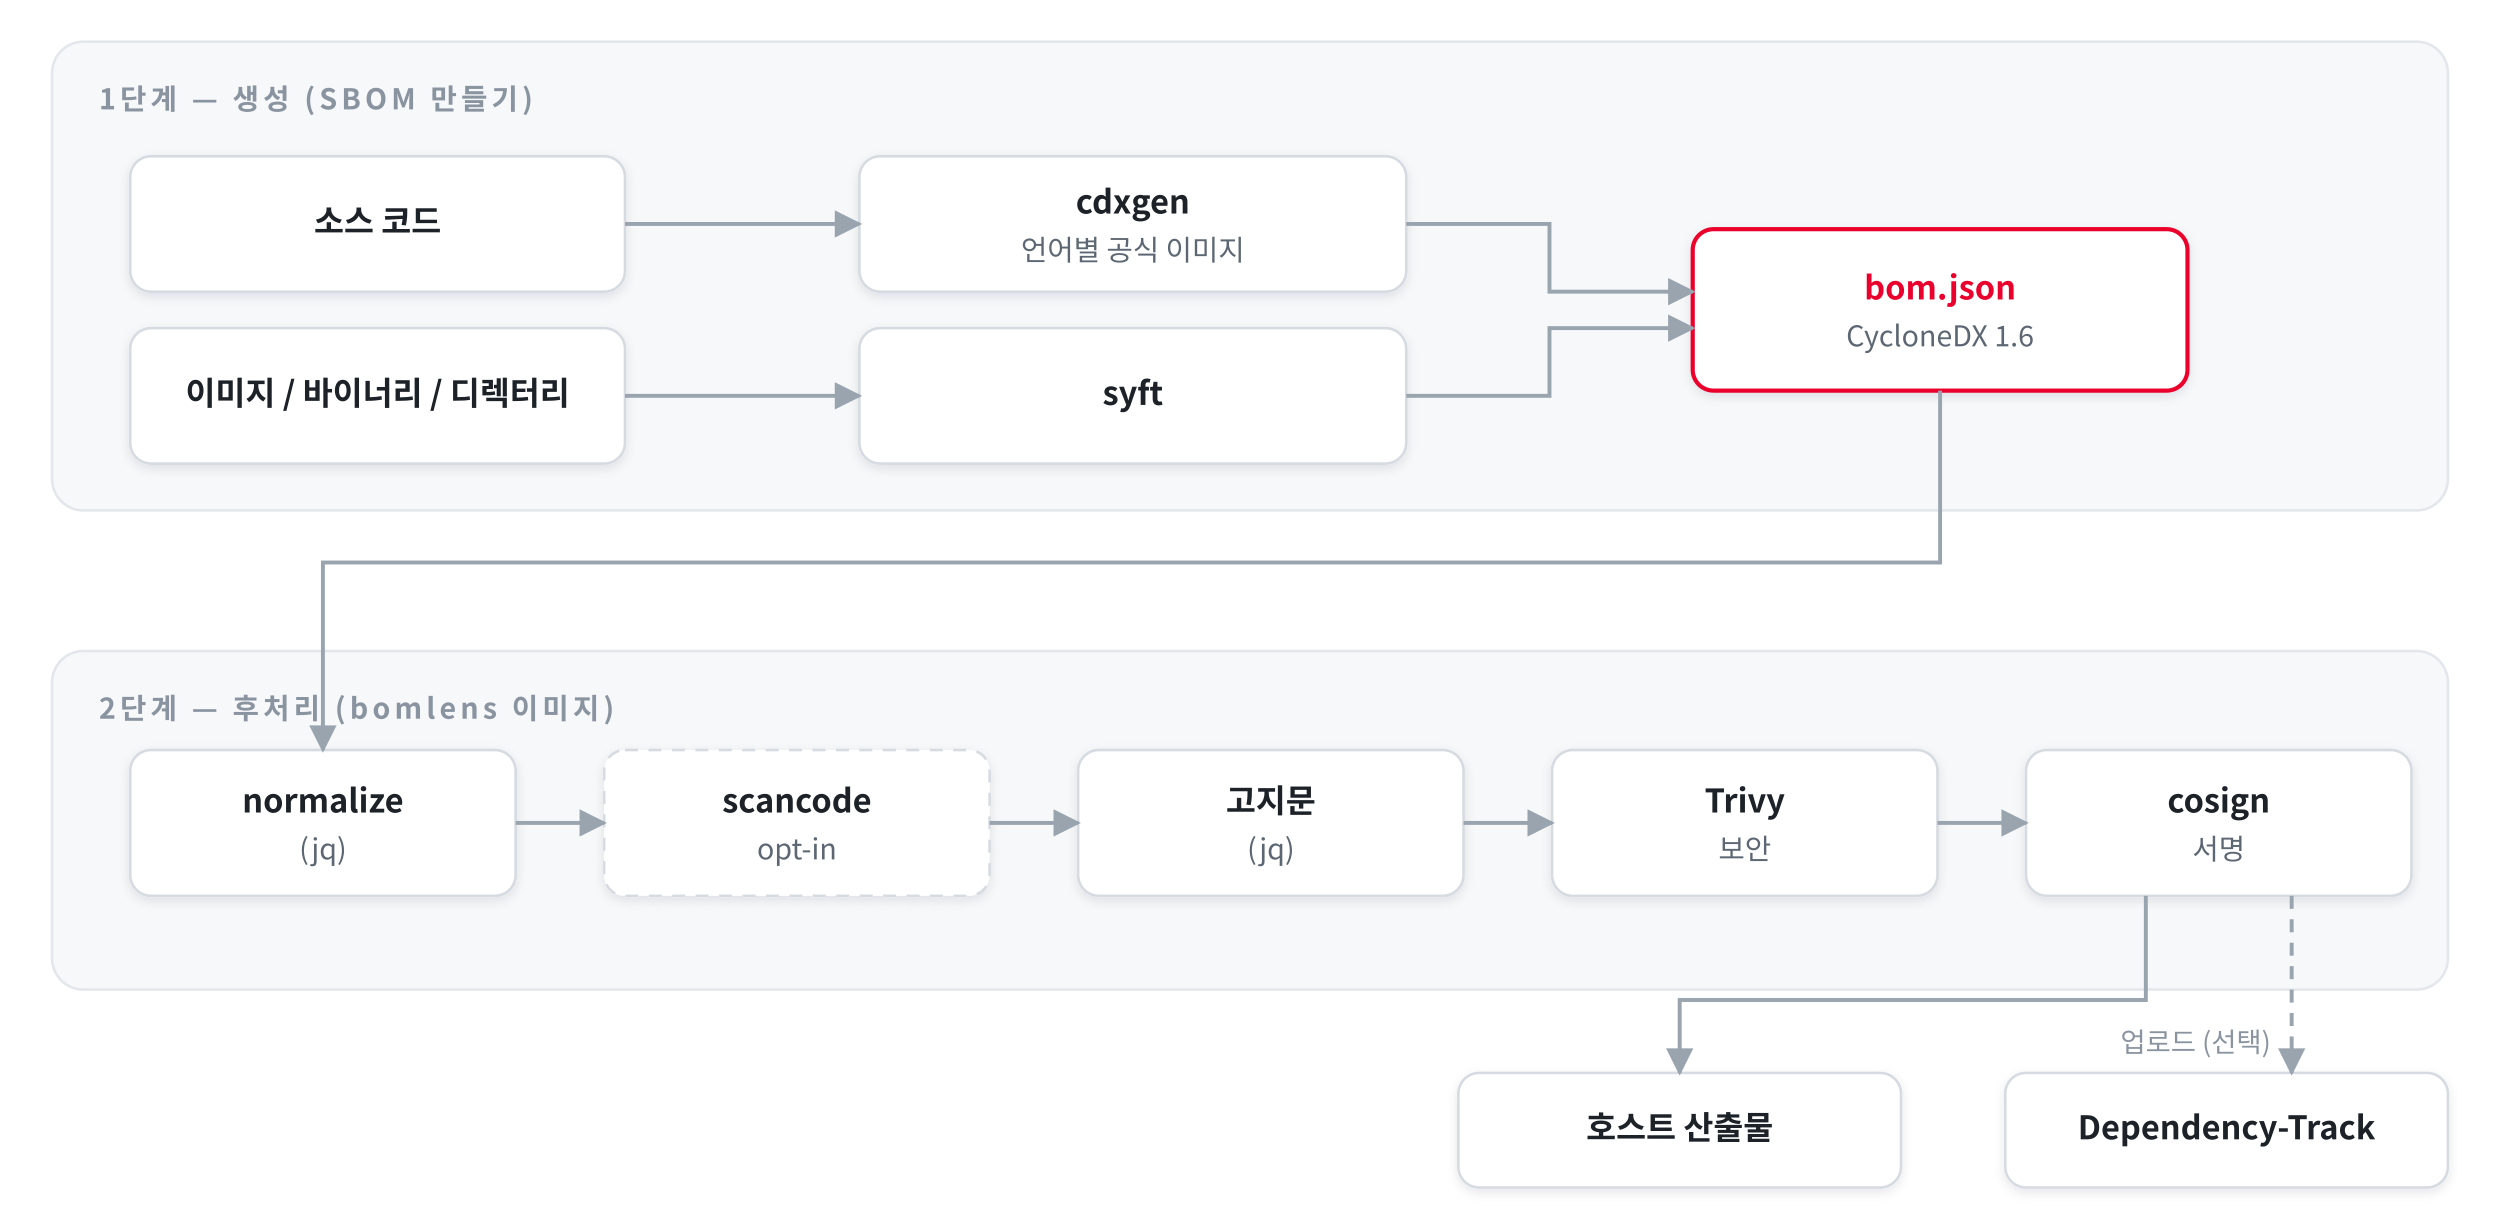
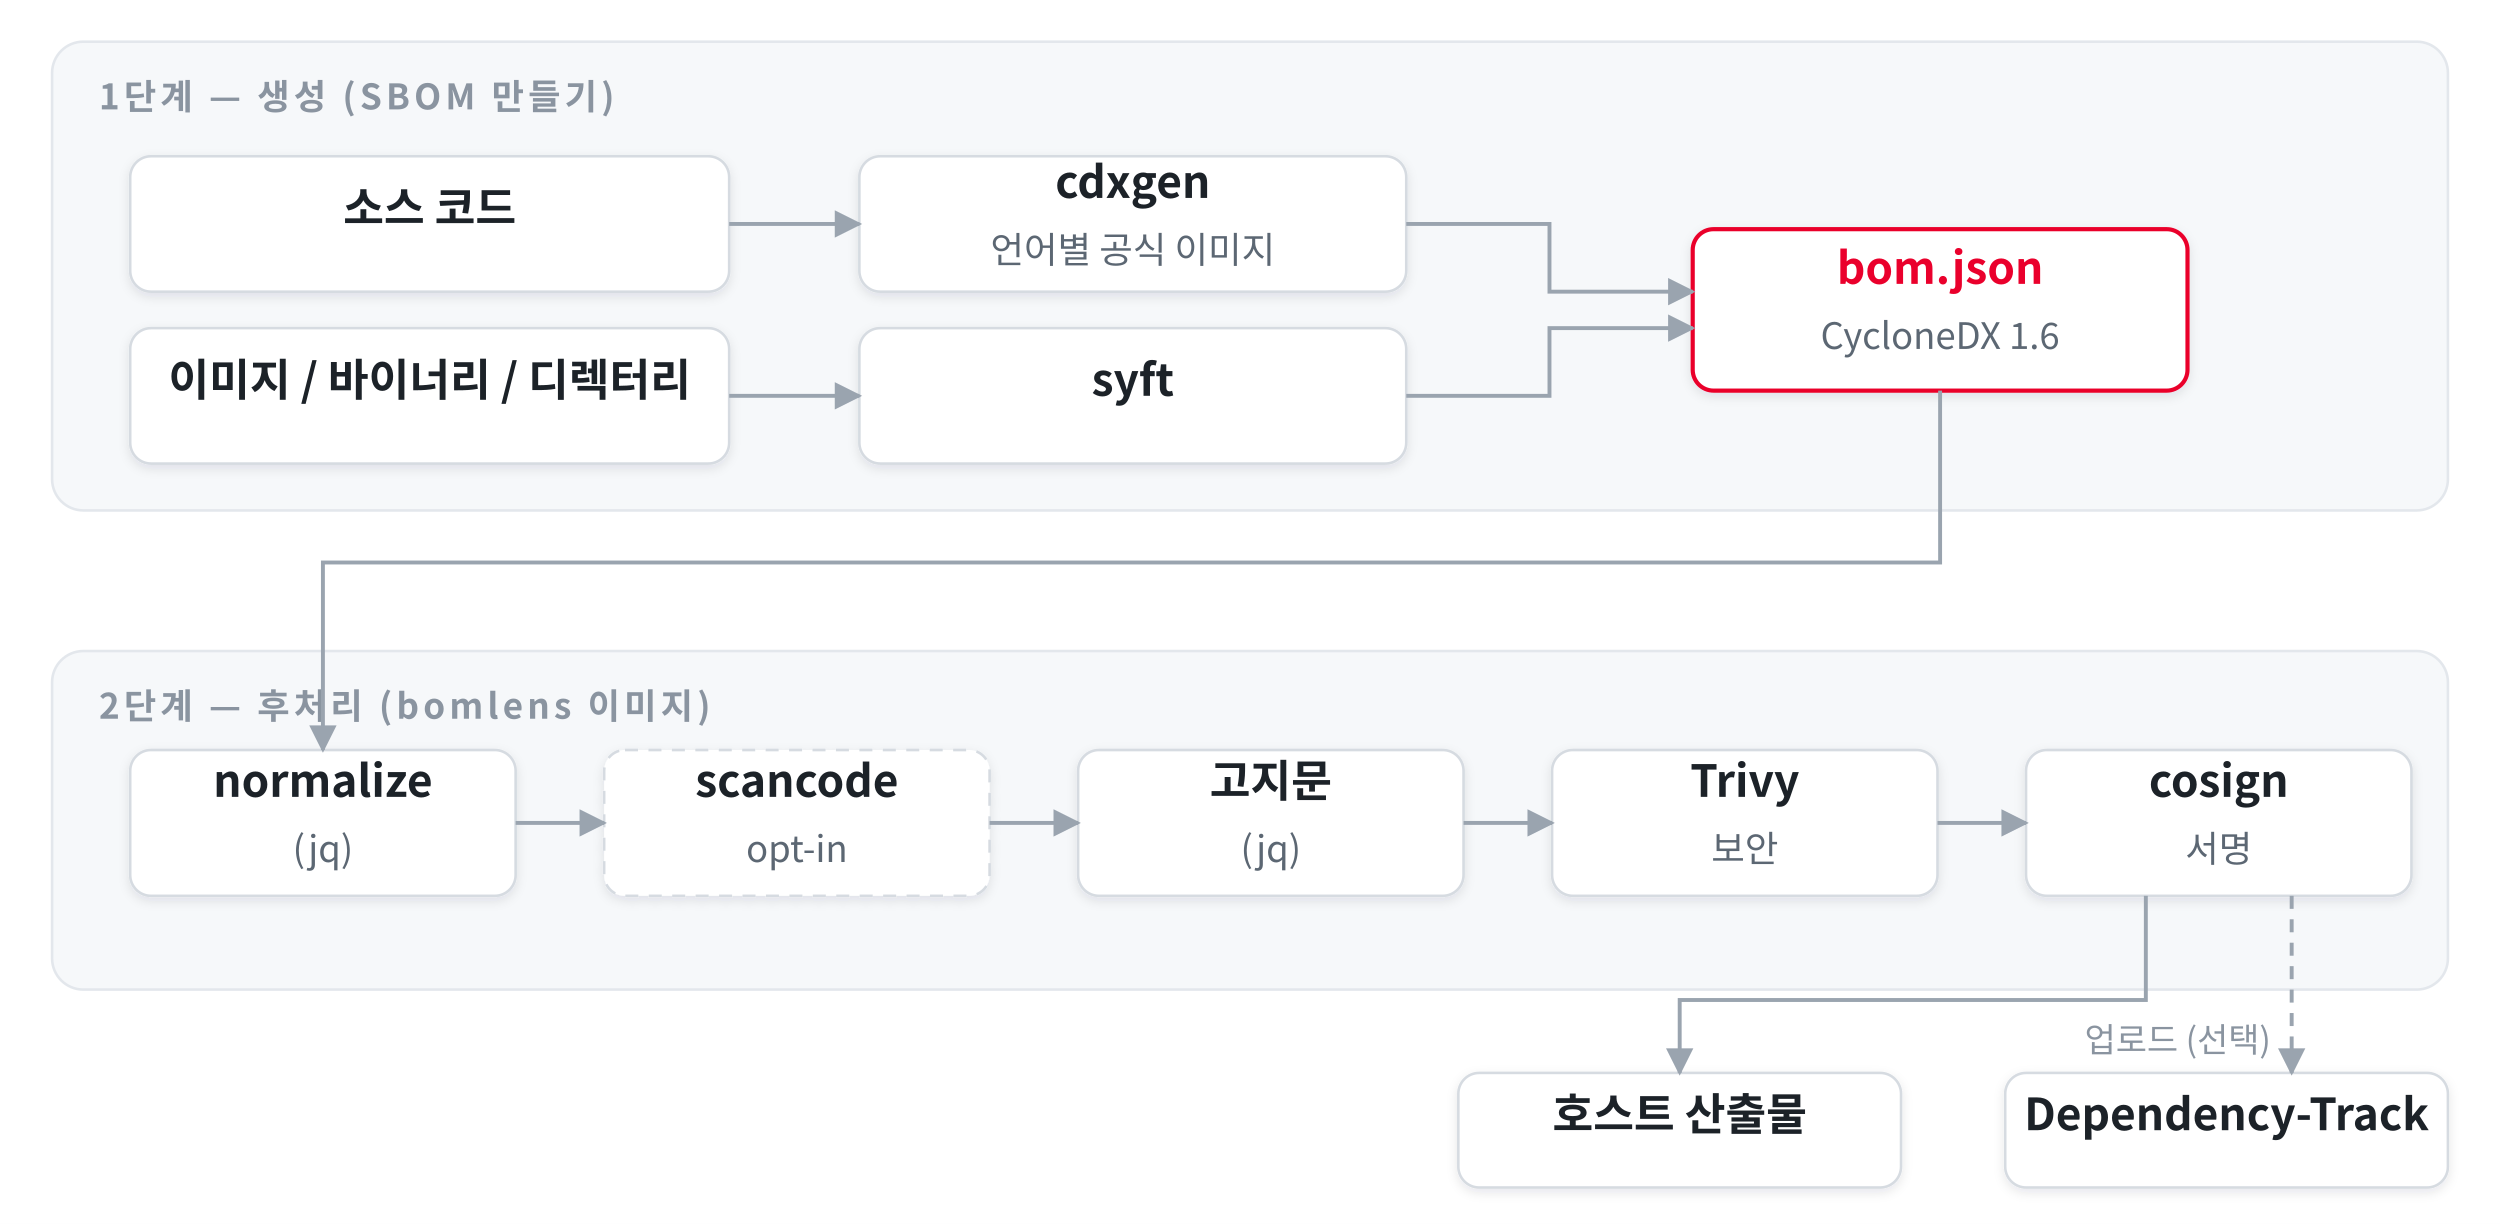
<svg xmlns="http://www.w3.org/2000/svg" width="960" height="470" viewBox="0 0 960 470">
  <defs>
    <marker id="arr" viewBox="0 0 10 10" refX="9" refY="5" markerWidth="7" markerHeight="7" orient="auto-start-reverse">
      <path d="M0,0 L10,5 L0,10 z" fill="#9aa4af" />
    </marker>
    <filter id="sh" x="-20%" y="-20%" width="140%" height="160%">
      <feDropShadow dx="0" dy="1.5" stdDeviation="2" flood-color="#1c2228" flood-opacity="0.10" />
    </filter>
  </defs>
  <rect width="960" height="470" fill="#ffffff" />
  <rect x="20" y="16" width="920" height="180" rx="12" fill="#f6f8fa" stroke="#e3e7ec" />
-   <text x="38" y="42" font-family="'Apple SD Gothic Neo','Noto Sans CJK KR','Malgun Gothic',sans-serif" font-size="11" font-weight="700" letter-spacing="1.6" fill="#8a94a0">1단계 — 생성 (SBOM 만들기)</text>
-   <rect x="50" y="60" width="190" height="52" rx="8" fill="#ffffff" stroke="#d6dbe1" stroke-width="1" filter="url(#sh)" />
-   <text x="145.0" y="89.5" text-anchor="middle" font-family="'Apple SD Gothic Neo','Noto Sans CJK KR','Malgun Gothic',sans-serif" font-size="12.5" font-weight="600" fill="#1c2228">소스 코드</text>
-   <rect x="50" y="126" width="190" height="52" rx="8" fill="#ffffff" stroke="#d6dbe1" stroke-width="1" filter="url(#sh)" />
-   <text x="145.0" y="155.5" text-anchor="middle" font-family="'Apple SD Gothic Neo','Noto Sans CJK KR','Malgun Gothic',sans-serif" font-size="12.5" font-weight="600" fill="#1c2228">이미지 / 바이너리 / 디렉터리</text>
+   <text x="38" y="42" font-family="'Apple SD Gothic Neo','Noto Sans CJK KR','Malgun Gothic',sans-serif" font-size="13.5" font-weight="700" letter-spacing="1.6" fill="#8a94a0">1단계 — 생성 (SBOM 만들기)</text>
+   <rect x="50" y="60" width="230" height="52" rx="8" fill="#ffffff" stroke="#d6dbe1" stroke-width="1" filter="url(#sh)" />
+   <text x="165.0" y="86.0" text-anchor="middle" font-family="'Apple SD Gothic Neo','Noto Sans CJK KR','Malgun Gothic',sans-serif" font-size="17" font-weight="600" fill="#1c2228">소스 코드</text>
+   <rect x="50" y="126" width="230" height="52" rx="8" fill="#ffffff" stroke="#d6dbe1" stroke-width="1" filter="url(#sh)" />
+   <text x="165.0" y="152.0" text-anchor="middle" font-family="'Apple SD Gothic Neo','Noto Sans CJK KR','Malgun Gothic',sans-serif" font-size="17" font-weight="600" fill="#1c2228">이미지 / 바이너리 / 디렉터리</text>
  <rect x="330" y="60" width="210" height="52" rx="8" fill="#ffffff" stroke="#d6dbe1" stroke-width="1" filter="url(#sh)" />
-   <text x="435.0" y="82.0" text-anchor="middle" font-family="'Apple SD Gothic Neo','Noto Sans CJK KR','Malgun Gothic',sans-serif" font-size="12.5" font-weight="600" fill="#1c2228">cdxgen</text>
-   <text x="435.0" y="100.0" text-anchor="middle" font-family="'Apple SD Gothic Neo','Noto Sans CJK KR','Malgun Gothic',sans-serif" font-size="11" fill="#5c6773">언어별 공식 이미지</text>
+   <text x="435.0" y="76.0" text-anchor="middle" font-family="'Apple SD Gothic Neo','Noto Sans CJK KR','Malgun Gothic',sans-serif" font-size="17" font-weight="600" fill="#1c2228">cdxgen</text>
+   <text x="435.0" y="101.0" text-anchor="middle" font-family="'Apple SD Gothic Neo','Noto Sans CJK KR','Malgun Gothic',sans-serif" font-size="14" fill="#5c6773">언어별 공식 이미지</text>
  <rect x="330" y="126" width="210" height="52" rx="8" fill="#ffffff" stroke="#d6dbe1" stroke-width="1" filter="url(#sh)" />
-   <text x="435.0" y="155.5" text-anchor="middle" font-family="'Apple SD Gothic Neo','Noto Sans CJK KR','Malgun Gothic',sans-serif" font-size="12.5" font-weight="600" fill="#1c2228">syft</text>
+   <text x="435.0" y="152.0" text-anchor="middle" font-family="'Apple SD Gothic Neo','Noto Sans CJK KR','Malgun Gothic',sans-serif" font-size="17" font-weight="600" fill="#1c2228">syft</text>
  <rect x="650" y="88" width="190" height="62" rx="8" fill="#ffffff" stroke="#EA002C" stroke-width="1.6" filter="url(#sh)" />
-   <text x="745.0" y="115.0" text-anchor="middle" font-family="'Apple SD Gothic Neo','Noto Sans CJK KR','Malgun Gothic',sans-serif" font-size="12.5" font-weight="600" fill="#EA002C">bom.json</text>
-   <text x="745.0" y="133.0" text-anchor="middle" font-family="'Apple SD Gothic Neo','Noto Sans CJK KR','Malgun Gothic',sans-serif" font-size="11" fill="#5c6773">CycloneDX 1.6</text>
-   <path d="M240,86 L330,86" fill="none" stroke="#9aa4af" stroke-width="1.5" marker-end="url(#arr)" />
-   <path d="M240,152 L330,152" fill="none" stroke="#9aa4af" stroke-width="1.5" marker-end="url(#arr)" />
+   <text x="745.0" y="109.0" text-anchor="middle" font-family="'Apple SD Gothic Neo','Noto Sans CJK KR','Malgun Gothic',sans-serif" font-size="17" font-weight="600" fill="#EA002C">bom.json</text>
+   <text x="745.0" y="134.0" text-anchor="middle" font-family="'Apple SD Gothic Neo','Noto Sans CJK KR','Malgun Gothic',sans-serif" font-size="14" fill="#5c6773">CycloneDX 1.6</text>
+   <path d="M280,86 L330,86" fill="none" stroke="#9aa4af" stroke-width="1.5" marker-end="url(#arr)" />
+   <path d="M280,152 L330,152" fill="none" stroke="#9aa4af" stroke-width="1.5" marker-end="url(#arr)" />
  <path d="M540,86 L595,86 L595,112 L650,112" fill="none" stroke="#9aa4af" stroke-width="1.5" marker-end="url(#arr)" />
  <path d="M540,152 L595,152 L595,126 L650,126" fill="none" stroke="#9aa4af" stroke-width="1.5" marker-end="url(#arr)" />
  <rect x="20" y="250" width="920" height="130" rx="12" fill="#f6f8fa" stroke="#e3e7ec" />
-   <text x="38" y="276" font-family="'Apple SD Gothic Neo','Noto Sans CJK KR','Malgun Gothic',sans-serif" font-size="11" font-weight="700" letter-spacing="1.6" fill="#8a94a0">2단계 — 후처리 (bomlens 이미지)</text>
+   <text x="38" y="276" font-family="'Apple SD Gothic Neo','Noto Sans CJK KR','Malgun Gothic',sans-serif" font-size="13.5" font-weight="700" letter-spacing="1.6" fill="#8a94a0">2단계 — 후처리 (bomlens 이미지)</text>
  <rect x="50" y="288" width="148" height="56" rx="8" fill="#ffffff" stroke="#d6dbe1" stroke-width="1" filter="url(#sh)" />
-   <text x="124.0" y="312.0" text-anchor="middle" font-family="'Apple SD Gothic Neo','Noto Sans CJK KR','Malgun Gothic',sans-serif" font-size="12.5" font-weight="600" fill="#1c2228">normalize</text>
-   <text x="124.0" y="330.0" text-anchor="middle" font-family="'Apple SD Gothic Neo','Noto Sans CJK KR','Malgun Gothic',sans-serif" font-size="11" fill="#5c6773">(jq)</text>
+   <text x="124.0" y="306.0" text-anchor="middle" font-family="'Apple SD Gothic Neo','Noto Sans CJK KR','Malgun Gothic',sans-serif" font-size="17" font-weight="600" fill="#1c2228">normalize</text>
+   <text x="124.0" y="331.0" text-anchor="middle" font-family="'Apple SD Gothic Neo','Noto Sans CJK KR','Malgun Gothic',sans-serif" font-size="14" fill="#5c6773">(jq)</text>
  <rect x="232" y="288" width="148" height="56" rx="8" fill="#ffffff" stroke="#d6dbe1" stroke-width="1" stroke-dasharray="5 4" filter="url(#sh)" />
-   <text x="306.0" y="312.0" text-anchor="middle" font-family="'Apple SD Gothic Neo','Noto Sans CJK KR','Malgun Gothic',sans-serif" font-size="12.5" font-weight="600" fill="#1c2228">scancode</text>
-   <text x="306.0" y="330.0" text-anchor="middle" font-family="'Apple SD Gothic Neo','Noto Sans CJK KR','Malgun Gothic',sans-serif" font-size="11" fill="#5c6773">opt-in</text>
+   <text x="306.0" y="306.0" text-anchor="middle" font-family="'Apple SD Gothic Neo','Noto Sans CJK KR','Malgun Gothic',sans-serif" font-size="17" font-weight="600" fill="#1c2228">scancode</text>
+   <text x="306.0" y="331.0" text-anchor="middle" font-family="'Apple SD Gothic Neo','Noto Sans CJK KR','Malgun Gothic',sans-serif" font-size="14" fill="#5c6773">opt-in</text>
  <rect x="414" y="288" width="148" height="56" rx="8" fill="#ffffff" stroke="#d6dbe1" stroke-width="1" filter="url(#sh)" />
-   <text x="488.0" y="312.0" text-anchor="middle" font-family="'Apple SD Gothic Neo','Noto Sans CJK KR','Malgun Gothic',sans-serif" font-size="12.5" font-weight="600" fill="#1c2228">고지문</text>
-   <text x="488.0" y="330.0" text-anchor="middle" font-family="'Apple SD Gothic Neo','Noto Sans CJK KR','Malgun Gothic',sans-serif" font-size="11" fill="#5c6773">(jq)</text>
+   <text x="488.0" y="306.0" text-anchor="middle" font-family="'Apple SD Gothic Neo','Noto Sans CJK KR','Malgun Gothic',sans-serif" font-size="17" font-weight="600" fill="#1c2228">고지문</text>
+   <text x="488.0" y="331.0" text-anchor="middle" font-family="'Apple SD Gothic Neo','Noto Sans CJK KR','Malgun Gothic',sans-serif" font-size="14" fill="#5c6773">(jq)</text>
  <rect x="596" y="288" width="148" height="56" rx="8" fill="#ffffff" stroke="#d6dbe1" stroke-width="1" filter="url(#sh)" />
-   <text x="670.0" y="312.0" text-anchor="middle" font-family="'Apple SD Gothic Neo','Noto Sans CJK KR','Malgun Gothic',sans-serif" font-size="12.5" font-weight="600" fill="#1c2228">Trivy</text>
-   <text x="670.0" y="330.0" text-anchor="middle" font-family="'Apple SD Gothic Neo','Noto Sans CJK KR','Malgun Gothic',sans-serif" font-size="11" fill="#5c6773">보안</text>
+   <text x="670.0" y="306.0" text-anchor="middle" font-family="'Apple SD Gothic Neo','Noto Sans CJK KR','Malgun Gothic',sans-serif" font-size="17" font-weight="600" fill="#1c2228">Trivy</text>
+   <text x="670.0" y="331.0" text-anchor="middle" font-family="'Apple SD Gothic Neo','Noto Sans CJK KR','Malgun Gothic',sans-serif" font-size="14" fill="#5c6773">보안</text>
  <rect x="778" y="288" width="148" height="56" rx="8" fill="#ffffff" stroke="#d6dbe1" stroke-width="1" filter="url(#sh)" />
-   <text x="852.0" y="312.0" text-anchor="middle" font-family="'Apple SD Gothic Neo','Noto Sans CJK KR','Malgun Gothic',sans-serif" font-size="12.5" font-weight="600" fill="#1c2228">cosign</text>
-   <text x="852.0" y="330.0" text-anchor="middle" font-family="'Apple SD Gothic Neo','Noto Sans CJK KR','Malgun Gothic',sans-serif" font-size="11" fill="#5c6773">서명</text>
+   <text x="852.0" y="306.0" text-anchor="middle" font-family="'Apple SD Gothic Neo','Noto Sans CJK KR','Malgun Gothic',sans-serif" font-size="17" font-weight="600" fill="#1c2228">cosign</text>
+   <text x="852.0" y="331.0" text-anchor="middle" font-family="'Apple SD Gothic Neo','Noto Sans CJK KR','Malgun Gothic',sans-serif" font-size="14" fill="#5c6773">서명</text>
  <path d="M198,316 L232,316" fill="none" stroke="#9aa4af" stroke-width="1.5" marker-end="url(#arr)" />
  <path d="M380,316 L414,316" fill="none" stroke="#9aa4af" stroke-width="1.5" marker-end="url(#arr)" />
  <path d="M562,316 L596,316" fill="none" stroke="#9aa4af" stroke-width="1.5" marker-end="url(#arr)" />
  <path d="M744,316 L778,316" fill="none" stroke="#9aa4af" stroke-width="1.5" marker-end="url(#arr)" />
  <path d="M745,150 L745,216 L124,216 L124,288" fill="none" stroke="#9aa4af" stroke-width="1.5" marker-end="url(#arr)" />
  <rect x="560" y="412" width="170" height="44" rx="8" fill="#ffffff" stroke="#d6dbe1" stroke-width="1" filter="url(#sh)" />
-   <text x="645.0" y="437.5" text-anchor="middle" font-family="'Apple SD Gothic Neo','Noto Sans CJK KR','Malgun Gothic',sans-serif" font-size="12.5" font-weight="600" fill="#1c2228">호스트 산출물</text>
+   <text x="645.0" y="434.0" text-anchor="middle" font-family="'Apple SD Gothic Neo','Noto Sans CJK KR','Malgun Gothic',sans-serif" font-size="17" font-weight="600" fill="#1c2228">호스트 산출물</text>
  <rect x="770" y="412" width="170" height="44" rx="8" fill="#ffffff" stroke="#d6dbe1" stroke-width="1" filter="url(#sh)" />
-   <text x="855.0" y="437.5" text-anchor="middle" font-family="'Apple SD Gothic Neo','Noto Sans CJK KR','Malgun Gothic',sans-serif" font-size="12.5" font-weight="600" fill="#1c2228">Dependency-Track</text>
+   <text x="855.0" y="434.0" text-anchor="middle" font-family="'Apple SD Gothic Neo','Noto Sans CJK KR','Malgun Gothic',sans-serif" font-size="17" font-weight="600" fill="#1c2228">Dependency-Track</text>
  <path d="M824,344 L824,384 L645,384 L645,412" fill="none" stroke="#9aa4af" stroke-width="1.5" marker-end="url(#arr)" />
  <path d="M880,344 L880,412" fill="none" stroke="#9aa4af" stroke-width="1.5" stroke-dasharray="5 4" marker-end="url(#arr)" />
-   <text x="872" y="404" text-anchor="end" font-family="'Apple SD Gothic Neo','Noto Sans CJK KR','Malgun Gothic',sans-serif" font-size="10.5" font-weight="400" fill="#8a94a0">업로드 (선택)</text>
+   <text x="872" y="404" text-anchor="end" font-family="'Apple SD Gothic Neo','Noto Sans CJK KR','Malgun Gothic',sans-serif" font-size="13" font-weight="400" fill="#8a94a0">업로드 (선택)</text>
</svg>
